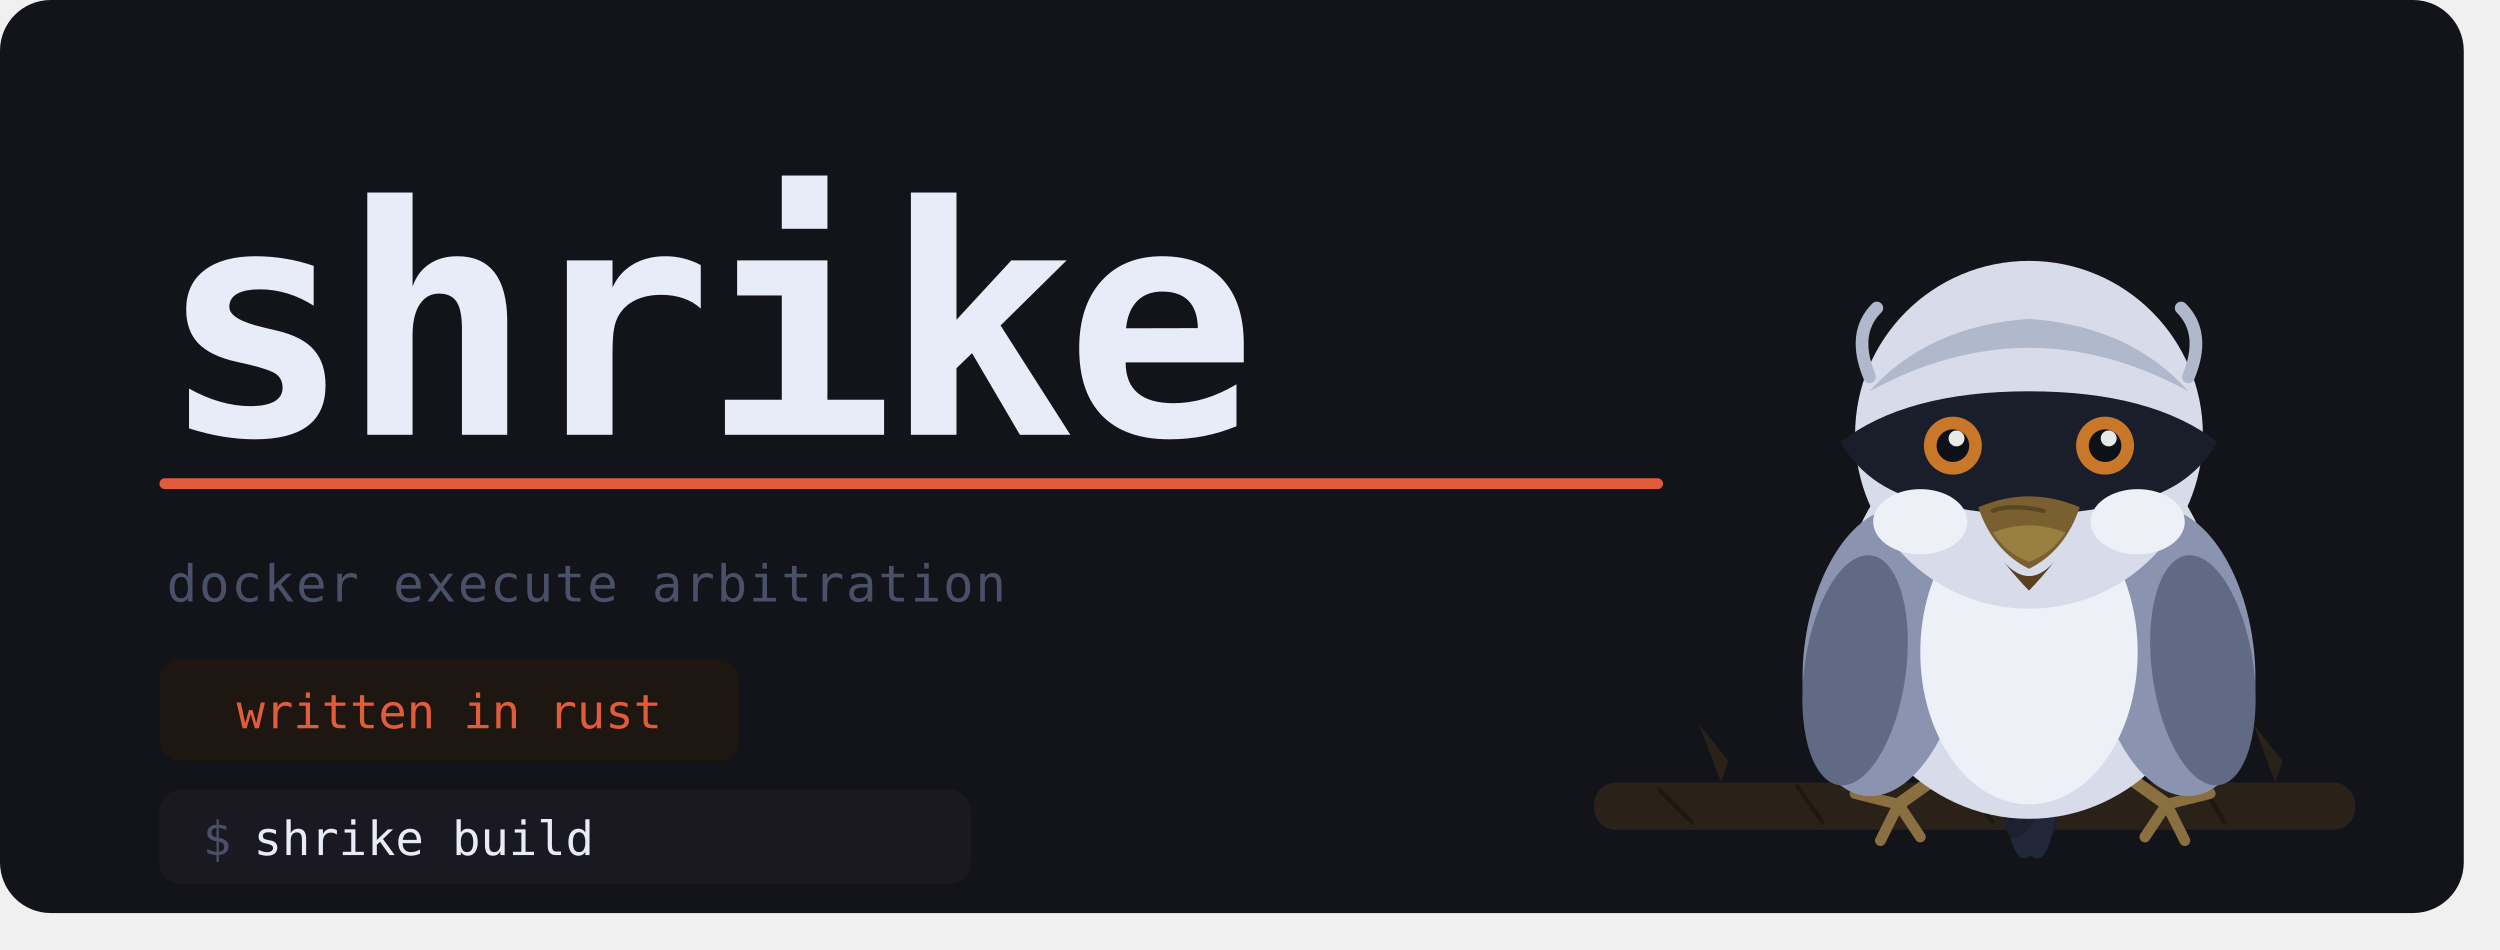
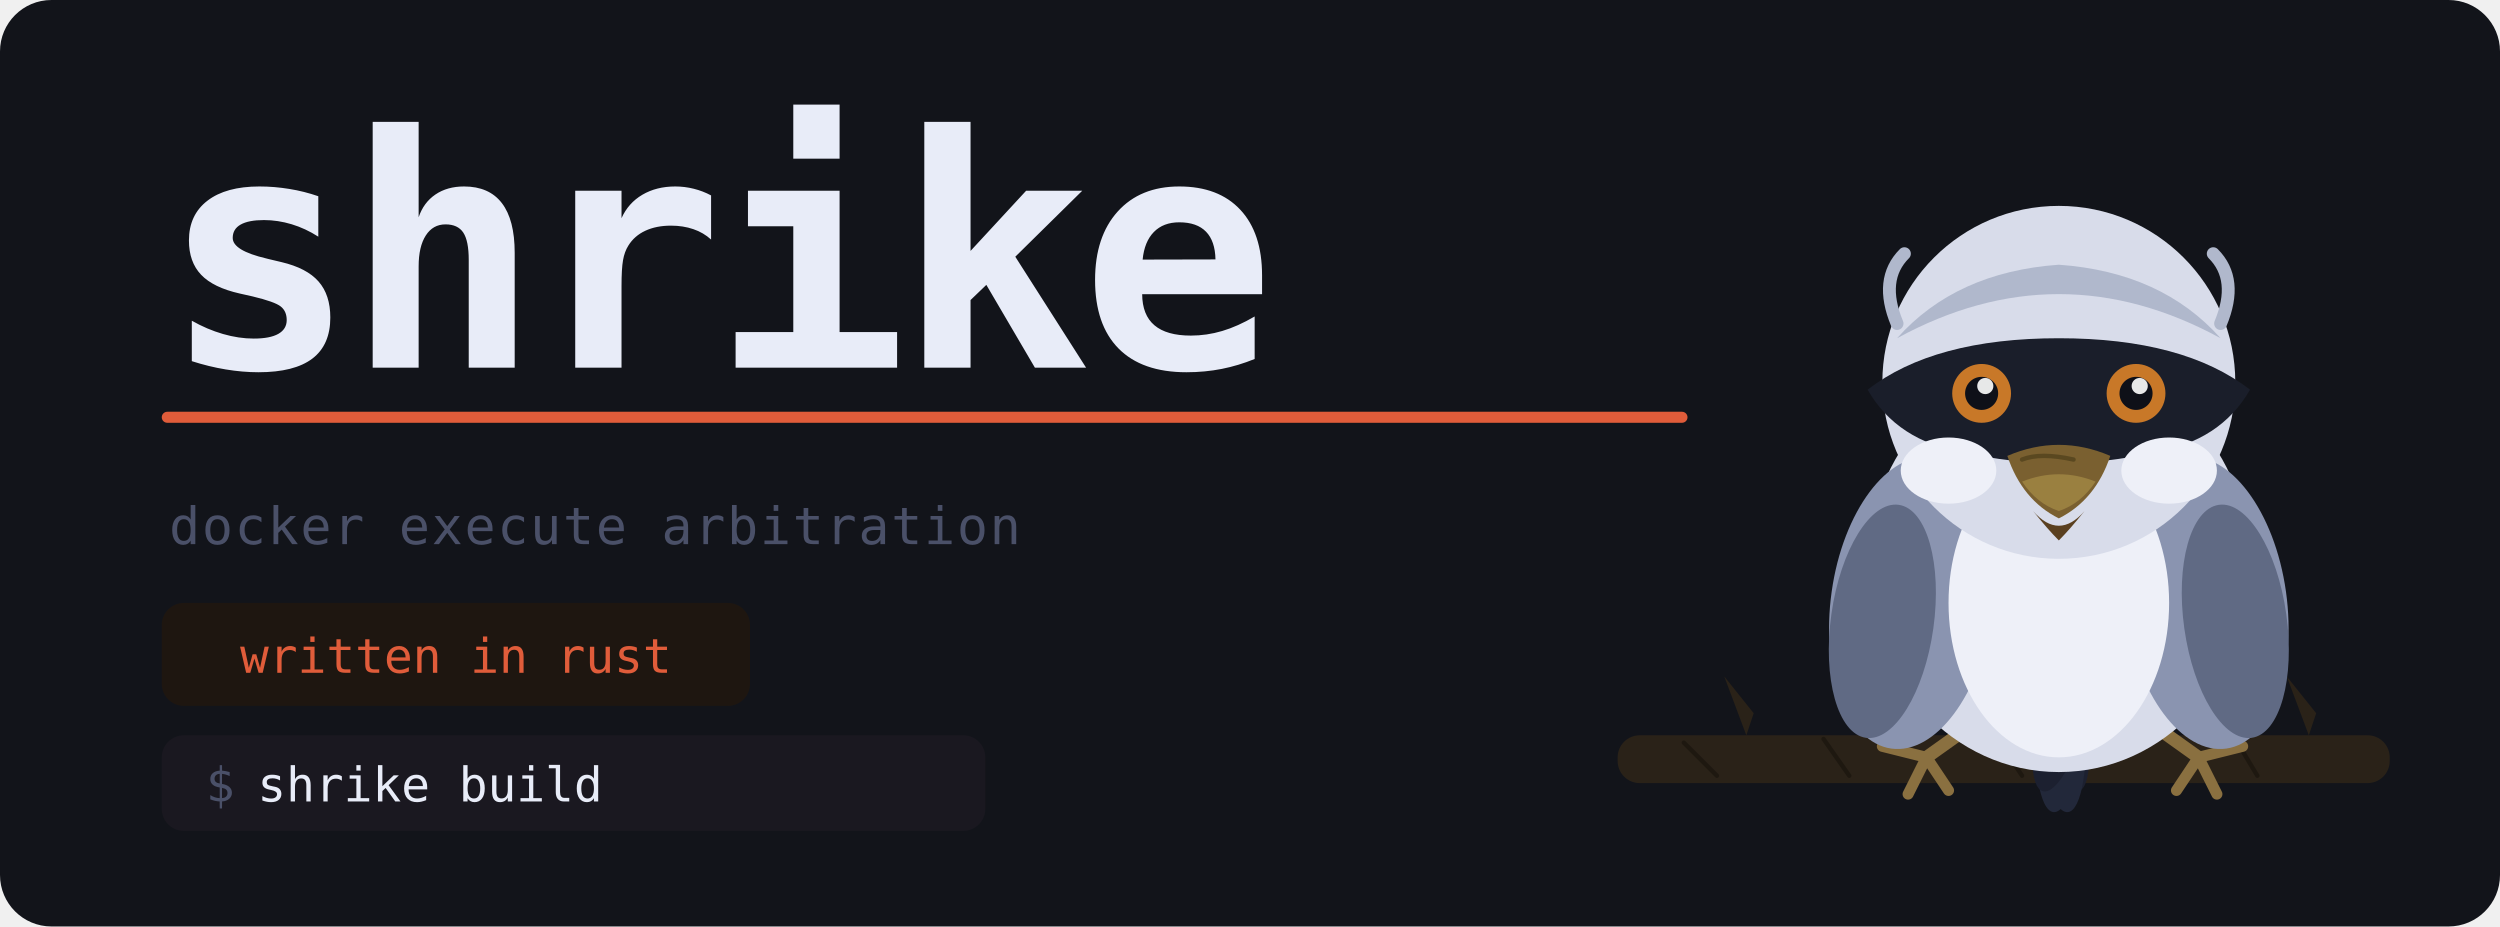
- <svg xmlns="http://www.w3.org/2000/svg" width="100%" viewBox="0 0 690 262" role="img" style="">
+ <svg xmlns="http://www.w3.org/2000/svg" width="100%" viewBox="0 0 680 252" role="img" style="">
  <rect x="0" y="0" width="680" height="252" rx="14" fill="#12141a" style="fill:rgb(18, 20, 26);stroke:none;color:rgb(0, 0, 0);stroke-width:1px;stroke-linecap:butt;stroke-linejoin:miter;opacity:1;font-family:&quot;Anthropic Sans&quot;, -apple-system, BlinkMacSystemFont, &quot;Segoe UI&quot;, sans-serif;font-size:16px;font-weight:400;text-anchor:start;dominant-baseline:auto" />
-   <rect x="440" y="216" width="210" height="13" rx="6" fill="#2a2218" style="fill:rgb(42, 34, 24);stroke:none;color:rgb(0, 0, 0);stroke-width:1px;stroke-linecap:butt;stroke-linejoin:miter;opacity:1;font-family:&quot;Anthropic Sans&quot;, -apple-system, BlinkMacSystemFont, &quot;Segoe UI&quot;, sans-serif;font-size:16px;font-weight:400;text-anchor:start;dominant-baseline:auto" />
-   <line x1="458" y1="218" x2="467" y2="227" stroke="#1e1810" stroke-width="1.2" stroke-linecap="round" style="fill:rgb(0, 0, 0);stroke:rgb(30, 24, 16);color:rgb(0, 0, 0);stroke-width:1.2px;stroke-linecap:round;stroke-linejoin:miter;opacity:1;font-family:&quot;Anthropic Sans&quot;, -apple-system, BlinkMacSystemFont, &quot;Segoe UI&quot;, sans-serif;font-size:16px;font-weight:400;text-anchor:start;dominant-baseline:auto" />
-   <line x1="496" y1="217" x2="503" y2="227" stroke="#1e1810" stroke-width="1.2" stroke-linecap="round" style="fill:rgb(0, 0, 0);stroke:rgb(30, 24, 16);color:rgb(0, 0, 0);stroke-width:1.2px;stroke-linecap:round;stroke-linejoin:miter;opacity:1;font-family:&quot;Anthropic Sans&quot;, -apple-system, BlinkMacSystemFont, &quot;Segoe UI&quot;, sans-serif;font-size:16px;font-weight:400;text-anchor:start;dominant-baseline:auto" />
-   <line x1="544" y1="218" x2="550" y2="227" stroke="#1e1810" stroke-width="1.2" stroke-linecap="round" style="fill:rgb(0, 0, 0);stroke:rgb(30, 24, 16);color:rgb(0, 0, 0);stroke-width:1.2px;stroke-linecap:round;stroke-linejoin:miter;opacity:1;font-family:&quot;Anthropic Sans&quot;, -apple-system, BlinkMacSystemFont, &quot;Segoe UI&quot;, sans-serif;font-size:16px;font-weight:400;text-anchor:start;dominant-baseline:auto" />
-   <line x1="608" y1="217" x2="614" y2="227" stroke="#1e1810" stroke-width="1.2" stroke-linecap="round" style="fill:rgb(0, 0, 0);stroke:rgb(30, 24, 16);color:rgb(0, 0, 0);stroke-width:1.2px;stroke-linecap:round;stroke-linejoin:miter;opacity:1;font-family:&quot;Anthropic Sans&quot;, -apple-system, BlinkMacSystemFont, &quot;Segoe UI&quot;, sans-serif;font-size:16px;font-weight:400;text-anchor:start;dominant-baseline:auto" />
-   <path d="M475 216 L469 200 L477 210Z" fill="#2a2218" style="fill:rgb(42, 34, 24);stroke:none;color:rgb(0, 0, 0);stroke-width:1px;stroke-linecap:butt;stroke-linejoin:miter;opacity:1;font-family:&quot;Anthropic Sans&quot;, -apple-system, BlinkMacSystemFont, &quot;Segoe UI&quot;, sans-serif;font-size:16px;font-weight:400;text-anchor:start;dominant-baseline:auto" />
-   <path d="M522 216 L528 200 L520 210Z" fill="#2a2218" style="fill:rgb(42, 34, 24);stroke:none;color:rgb(0, 0, 0);stroke-width:1px;stroke-linecap:butt;stroke-linejoin:miter;opacity:1;font-family:&quot;Anthropic Sans&quot;, -apple-system, BlinkMacSystemFont, &quot;Segoe UI&quot;, sans-serif;font-size:16px;font-weight:400;text-anchor:start;dominant-baseline:auto" />
-   <path d="M580 216 L586 200 L578 210Z" fill="#2a2218" style="fill:rgb(42, 34, 24);stroke:none;color:rgb(0, 0, 0);stroke-width:1px;stroke-linecap:butt;stroke-linejoin:miter;opacity:1;font-family:&quot;Anthropic Sans&quot;, -apple-system, BlinkMacSystemFont, &quot;Segoe UI&quot;, sans-serif;font-size:16px;font-weight:400;text-anchor:start;dominant-baseline:auto" />
-   <path d="M628 216 L622 200 L630 210Z" fill="#2a2218" style="fill:rgb(42, 34, 24);stroke:none;color:rgb(0, 0, 0);stroke-width:1px;stroke-linecap:butt;stroke-linejoin:miter;opacity:1;font-family:&quot;Anthropic Sans&quot;, -apple-system, BlinkMacSystemFont, &quot;Segoe UI&quot;, sans-serif;font-size:16px;font-weight:400;text-anchor:start;dominant-baseline:auto" />
-   <line x1="538" y1="212" x2="524" y2="222" stroke="#8a7040" stroke-width="3.5" stroke-linecap="round" style="fill:rgb(0, 0, 0);stroke:rgb(138, 112, 64);color:rgb(0, 0, 0);stroke-width:3.5px;stroke-linecap:round;stroke-linejoin:miter;opacity:1;font-family:&quot;Anthropic Sans&quot;, -apple-system, BlinkMacSystemFont, &quot;Segoe UI&quot;, sans-serif;font-size:16px;font-weight:400;text-anchor:start;dominant-baseline:auto" />
-   <line x1="524" y1="222" x2="512" y2="219" stroke="#8a7040" stroke-width="3" stroke-linecap="round" style="fill:rgb(0, 0, 0);stroke:rgb(138, 112, 64);color:rgb(0, 0, 0);stroke-width:3px;stroke-linecap:round;stroke-linejoin:miter;opacity:1;font-family:&quot;Anthropic Sans&quot;, -apple-system, BlinkMacSystemFont, &quot;Segoe UI&quot;, sans-serif;font-size:16px;font-weight:400;text-anchor:start;dominant-baseline:auto" />
-   <line x1="524" y1="222" x2="519" y2="232" stroke="#8a7040" stroke-width="3" stroke-linecap="round" style="fill:rgb(0, 0, 0);stroke:rgb(138, 112, 64);color:rgb(0, 0, 0);stroke-width:3px;stroke-linecap:round;stroke-linejoin:miter;opacity:1;font-family:&quot;Anthropic Sans&quot;, -apple-system, BlinkMacSystemFont, &quot;Segoe UI&quot;, sans-serif;font-size:16px;font-weight:400;text-anchor:start;dominant-baseline:auto" />
-   <line x1="524" y1="222" x2="530" y2="231" stroke="#8a7040" stroke-width="3" stroke-linecap="round" style="fill:rgb(0, 0, 0);stroke:rgb(138, 112, 64);color:rgb(0, 0, 0);stroke-width:3px;stroke-linecap:round;stroke-linejoin:miter;opacity:1;font-family:&quot;Anthropic Sans&quot;, -apple-system, BlinkMacSystemFont, &quot;Segoe UI&quot;, sans-serif;font-size:16px;font-weight:400;text-anchor:start;dominant-baseline:auto" />
-   <line x1="584" y1="212" x2="598" y2="222" stroke="#8a7040" stroke-width="3.5" stroke-linecap="round" style="fill:rgb(0, 0, 0);stroke:rgb(138, 112, 64);color:rgb(0, 0, 0);stroke-width:3.5px;stroke-linecap:round;stroke-linejoin:miter;opacity:1;font-family:&quot;Anthropic Sans&quot;, -apple-system, BlinkMacSystemFont, &quot;Segoe UI&quot;, sans-serif;font-size:16px;font-weight:400;text-anchor:start;dominant-baseline:auto" />
-   <line x1="598" y1="222" x2="610" y2="219" stroke="#8a7040" stroke-width="3" stroke-linecap="round" style="fill:rgb(0, 0, 0);stroke:rgb(138, 112, 64);color:rgb(0, 0, 0);stroke-width:3px;stroke-linecap:round;stroke-linejoin:miter;opacity:1;font-family:&quot;Anthropic Sans&quot;, -apple-system, BlinkMacSystemFont, &quot;Segoe UI&quot;, sans-serif;font-size:16px;font-weight:400;text-anchor:start;dominant-baseline:auto" />
-   <line x1="598" y1="222" x2="603" y2="232" stroke="#8a7040" stroke-width="3" stroke-linecap="round" style="fill:rgb(0, 0, 0);stroke:rgb(138, 112, 64);color:rgb(0, 0, 0);stroke-width:3px;stroke-linecap:round;stroke-linejoin:miter;opacity:1;font-family:&quot;Anthropic Sans&quot;, -apple-system, BlinkMacSystemFont, &quot;Segoe UI&quot;, sans-serif;font-size:16px;font-weight:400;text-anchor:start;dominant-baseline:auto" />
-   <line x1="598" y1="222" x2="592" y2="231" stroke="#8a7040" stroke-width="3" stroke-linecap="round" style="fill:rgb(0, 0, 0);stroke:rgb(138, 112, 64);color:rgb(0, 0, 0);stroke-width:3px;stroke-linecap:round;stroke-linejoin:miter;opacity:1;font-family:&quot;Anthropic Sans&quot;, -apple-system, BlinkMacSystemFont, &quot;Segoe UI&quot;, sans-serif;font-size:16px;font-weight:400;text-anchor:start;dominant-baseline:auto" />
-   <ellipse cx="559" cy="206" rx="7" ry="26" transform="rotate(-14 559 206)" fill="#1c2030" style="fill:rgb(28, 32, 48);stroke:none;color:rgb(0, 0, 0);stroke-width:1px;stroke-linecap:butt;stroke-linejoin:miter;opacity:1;font-family:&quot;Anthropic Sans&quot;, -apple-system, BlinkMacSystemFont, &quot;Segoe UI&quot;, sans-serif;font-size:16px;font-weight:400;text-anchor:start;dominant-baseline:auto" />
-   <ellipse cx="560" cy="209" rx="7" ry="28" transform="rotate(-5 560 209)" fill="#22283a" style="fill:rgb(34, 40, 58);stroke:none;color:rgb(0, 0, 0);stroke-width:1px;stroke-linecap:butt;stroke-linejoin:miter;opacity:1;font-family:&quot;Anthropic Sans&quot;, -apple-system, BlinkMacSystemFont, &quot;Segoe UI&quot;, sans-serif;font-size:16px;font-weight:400;text-anchor:start;dominant-baseline:auto" />
-   <ellipse cx="561" cy="209" rx="7" ry="28" transform="rotate(5 561 209)" fill="#22283a" style="fill:rgb(34, 40, 58);stroke:none;color:rgb(0, 0, 0);stroke-width:1px;stroke-linecap:butt;stroke-linejoin:miter;opacity:1;font-family:&quot;Anthropic Sans&quot;, -apple-system, BlinkMacSystemFont, &quot;Segoe UI&quot;, sans-serif;font-size:16px;font-weight:400;text-anchor:start;dominant-baseline:auto" />
-   <ellipse cx="562" cy="206" rx="7" ry="26" transform="rotate(14 562 206)" fill="#1c2030" style="fill:rgb(28, 32, 48);stroke:none;color:rgb(0, 0, 0);stroke-width:1px;stroke-linecap:butt;stroke-linejoin:miter;opacity:1;font-family:&quot;Anthropic Sans&quot;, -apple-system, BlinkMacSystemFont, &quot;Segoe UI&quot;, sans-serif;font-size:16px;font-weight:400;text-anchor:start;dominant-baseline:auto" />
-   <ellipse cx="560" cy="170" rx="52" ry="56" fill="#d8dcea" style="fill:rgb(216, 220, 234);stroke:none;color:rgb(0, 0, 0);stroke-width:1px;stroke-linecap:butt;stroke-linejoin:miter;opacity:1;font-family:&quot;Anthropic Sans&quot;, -apple-system, BlinkMacSystemFont, &quot;Segoe UI&quot;, sans-serif;font-size:16px;font-weight:400;text-anchor:start;dominant-baseline:auto" />
-   <ellipse cx="520" cy="180" rx="22" ry="40" transform="rotate(8 520 180)" fill="#8a94b0" style="fill:rgb(138, 148, 176);stroke:none;color:rgb(0, 0, 0);stroke-width:1px;stroke-linecap:butt;stroke-linejoin:miter;opacity:1;font-family:&quot;Anthropic Sans&quot;, -apple-system, BlinkMacSystemFont, &quot;Segoe UI&quot;, sans-serif;font-size:16px;font-weight:400;text-anchor:start;dominant-baseline:auto" />
-   <ellipse cx="512" cy="185" rx="14" ry="32" transform="rotate(8 512 185)" fill="#606a84" style="fill:rgb(96, 106, 132);stroke:none;color:rgb(0, 0, 0);stroke-width:1px;stroke-linecap:butt;stroke-linejoin:miter;opacity:1;font-family:&quot;Anthropic Sans&quot;, -apple-system, BlinkMacSystemFont, &quot;Segoe UI&quot;, sans-serif;font-size:16px;font-weight:400;text-anchor:start;dominant-baseline:auto" />
-   <ellipse cx="600" cy="180" rx="22" ry="40" transform="rotate(-8 600 180)" fill="#8a94b0" style="fill:rgb(138, 148, 176);stroke:none;color:rgb(0, 0, 0);stroke-width:1px;stroke-linecap:butt;stroke-linejoin:miter;opacity:1;font-family:&quot;Anthropic Sans&quot;, -apple-system, BlinkMacSystemFont, &quot;Segoe UI&quot;, sans-serif;font-size:16px;font-weight:400;text-anchor:start;dominant-baseline:auto" />
-   <ellipse cx="608" cy="185" rx="14" ry="32" transform="rotate(-8 608 185)" fill="#606a84" style="fill:rgb(96, 106, 132);stroke:none;color:rgb(0, 0, 0);stroke-width:1px;stroke-linecap:butt;stroke-linejoin:miter;opacity:1;font-family:&quot;Anthropic Sans&quot;, -apple-system, BlinkMacSystemFont, &quot;Segoe UI&quot;, sans-serif;font-size:16px;font-weight:400;text-anchor:start;dominant-baseline:auto" />
-   <ellipse cx="560" cy="180" rx="30" ry="42" fill="#eef0f8" style="fill:rgb(238, 240, 248);stroke:none;color:rgb(0, 0, 0);stroke-width:1px;stroke-linecap:butt;stroke-linejoin:miter;opacity:1;font-family:&quot;Anthropic Sans&quot;, -apple-system, BlinkMacSystemFont, &quot;Segoe UI&quot;, sans-serif;font-size:16px;font-weight:400;text-anchor:start;dominant-baseline:auto" />
-   <circle cx="560" cy="120" r="48" fill="#d8dcea" style="fill:rgb(216, 220, 234);stroke:none;color:rgb(0, 0, 0);stroke-width:1px;stroke-linecap:butt;stroke-linejoin:miter;opacity:1;font-family:&quot;Anthropic Sans&quot;, -apple-system, BlinkMacSystemFont, &quot;Segoe UI&quot;, sans-serif;font-size:16px;font-weight:400;text-anchor:start;dominant-baseline:auto" />
-   <path d="M516 108 Q560 84 604 108 Q588 90 560 88 Q532 90 516 108Z" fill="#b0b8cc" style="fill:rgb(176, 184, 204);stroke:none;color:rgb(0, 0, 0);stroke-width:1px;stroke-linecap:butt;stroke-linejoin:miter;opacity:1;font-family:&quot;Anthropic Sans&quot;, -apple-system, BlinkMacSystemFont, &quot;Segoe UI&quot;, sans-serif;font-size:16px;font-weight:400;text-anchor:start;dominant-baseline:auto" />
-   <path d="M508 122 Q526 108 560 108 Q594 108 612 122 Q604 136 586 139 Q573 142 560 142 Q547 142 534 139 Q516 136 508 122Z" fill="#1a1e2a" style="fill:rgb(26, 30, 42);stroke:none;color:rgb(0, 0, 0);stroke-width:1px;stroke-linecap:butt;stroke-linejoin:miter;opacity:1;font-family:&quot;Anthropic Sans&quot;, -apple-system, BlinkMacSystemFont, &quot;Segoe UI&quot;, sans-serif;font-size:16px;font-weight:400;text-anchor:start;dominant-baseline:auto" />
-   <circle cx="539" cy="123" r="12" fill="#1a1e2a" style="fill:rgb(26, 30, 42);stroke:none;color:rgb(0, 0, 0);stroke-width:1px;stroke-linecap:butt;stroke-linejoin:miter;opacity:1;font-family:&quot;Anthropic Sans&quot;, -apple-system, BlinkMacSystemFont, &quot;Segoe UI&quot;, sans-serif;font-size:16px;font-weight:400;text-anchor:start;dominant-baseline:auto" />
-   <circle cx="539" cy="123" r="8" fill="#c87828" style="fill:rgb(200, 120, 40);stroke:none;color:rgb(0, 0, 0);stroke-width:1px;stroke-linecap:butt;stroke-linejoin:miter;opacity:1;font-family:&quot;Anthropic Sans&quot;, -apple-system, BlinkMacSystemFont, &quot;Segoe UI&quot;, sans-serif;font-size:16px;font-weight:400;text-anchor:start;dominant-baseline:auto" />
-   <circle cx="539" cy="123" r="4.5" fill="#0e1018" style="fill:rgb(14, 16, 24);stroke:none;color:rgb(0, 0, 0);stroke-width:1px;stroke-linecap:butt;stroke-linejoin:miter;opacity:1;font-family:&quot;Anthropic Sans&quot;, -apple-system, BlinkMacSystemFont, &quot;Segoe UI&quot;, sans-serif;font-size:16px;font-weight:400;text-anchor:start;dominant-baseline:auto" />
-   <circle cx="540" cy="121" r="2.2" fill="#fff" opacity="0.9" style="fill:rgb(255, 255, 255);stroke:none;color:rgb(0, 0, 0);stroke-width:1px;stroke-linecap:butt;stroke-linejoin:miter;opacity:0.9;font-family:&quot;Anthropic Sans&quot;, -apple-system, BlinkMacSystemFont, &quot;Segoe UI&quot;, sans-serif;font-size:16px;font-weight:400;text-anchor:start;dominant-baseline:auto" />
-   <circle cx="581" cy="123" r="12" fill="#1a1e2a" style="fill:rgb(26, 30, 42);stroke:none;color:rgb(0, 0, 0);stroke-width:1px;stroke-linecap:butt;stroke-linejoin:miter;opacity:1;font-family:&quot;Anthropic Sans&quot;, -apple-system, BlinkMacSystemFont, &quot;Segoe UI&quot;, sans-serif;font-size:16px;font-weight:400;text-anchor:start;dominant-baseline:auto" />
-   <circle cx="581" cy="123" r="8" fill="#c87828" style="fill:rgb(200, 120, 40);stroke:none;color:rgb(0, 0, 0);stroke-width:1px;stroke-linecap:butt;stroke-linejoin:miter;opacity:1;font-family:&quot;Anthropic Sans&quot;, -apple-system, BlinkMacSystemFont, &quot;Segoe UI&quot;, sans-serif;font-size:16px;font-weight:400;text-anchor:start;dominant-baseline:auto" />
-   <circle cx="581" cy="123" r="4.5" fill="#0e1018" style="fill:rgb(14, 16, 24);stroke:none;color:rgb(0, 0, 0);stroke-width:1px;stroke-linecap:butt;stroke-linejoin:miter;opacity:1;font-family:&quot;Anthropic Sans&quot;, -apple-system, BlinkMacSystemFont, &quot;Segoe UI&quot;, sans-serif;font-size:16px;font-weight:400;text-anchor:start;dominant-baseline:auto" />
-   <circle cx="582" cy="121" r="2.2" fill="#fff" opacity="0.9" style="fill:rgb(255, 255, 255);stroke:none;color:rgb(0, 0, 0);stroke-width:1px;stroke-linecap:butt;stroke-linejoin:miter;opacity:0.9;font-family:&quot;Anthropic Sans&quot;, -apple-system, BlinkMacSystemFont, &quot;Segoe UI&quot;, sans-serif;font-size:16px;font-weight:400;text-anchor:start;dominant-baseline:auto" />
-   <ellipse cx="530" cy="144" rx="13" ry="9" fill="#eef0f8" style="fill:rgb(238, 240, 248);stroke:none;color:rgb(0, 0, 0);stroke-width:1px;stroke-linecap:butt;stroke-linejoin:miter;opacity:1;font-family:&quot;Anthropic Sans&quot;, -apple-system, BlinkMacSystemFont, &quot;Segoe UI&quot;, sans-serif;font-size:16px;font-weight:400;text-anchor:start;dominant-baseline:auto" />
-   <ellipse cx="590" cy="144" rx="13" ry="9" fill="#eef0f8" style="fill:rgb(238, 240, 248);stroke:none;color:rgb(0, 0, 0);stroke-width:1px;stroke-linecap:butt;stroke-linejoin:miter;opacity:1;font-family:&quot;Anthropic Sans&quot;, -apple-system, BlinkMacSystemFont, &quot;Segoe UI&quot;, sans-serif;font-size:16px;font-weight:400;text-anchor:start;dominant-baseline:auto" />
-   <path d="M546 140 Q560 134 574 140 Q570 152 560 157 Q550 152 546 140Z" fill="#7a6030" style="fill:rgb(122, 96, 48);stroke:none;color:rgb(0, 0, 0);stroke-width:1px;stroke-linecap:butt;stroke-linejoin:miter;opacity:1;font-family:&quot;Anthropic Sans&quot;, -apple-system, BlinkMacSystemFont, &quot;Segoe UI&quot;, sans-serif;font-size:16px;font-weight:400;text-anchor:start;dominant-baseline:auto" />
-   <path d="M553 155 Q560 163 567 155 Q563 160 560 163 Q557 160 553 155Z" fill="#5a4020" style="fill:rgb(90, 64, 32);stroke:none;color:rgb(0, 0, 0);stroke-width:1px;stroke-linecap:butt;stroke-linejoin:miter;opacity:1;font-family:&quot;Anthropic Sans&quot;, -apple-system, BlinkMacSystemFont, &quot;Segoe UI&quot;, sans-serif;font-size:16px;font-weight:400;text-anchor:start;dominant-baseline:auto" />
-   <path d="M550 147 Q560 143 570 147 Q566 153 560 155 Q554 153 550 147Z" fill="#9a8040" style="fill:rgb(154, 128, 64);stroke:none;color:rgb(0, 0, 0);stroke-width:1px;stroke-linecap:butt;stroke-linejoin:miter;opacity:1;font-family:&quot;Anthropic Sans&quot;, -apple-system, BlinkMacSystemFont, &quot;Segoe UI&quot;, sans-serif;font-size:16px;font-weight:400;text-anchor:start;dominant-baseline:auto" />
-   <path d="M550 141 Q555 139 564 141" fill="none" stroke="#5a4820" stroke-width="1.2" stroke-linecap="round" style="fill:none;stroke:rgb(90, 72, 32);color:rgb(0, 0, 0);stroke-width:1.2px;stroke-linecap:round;stroke-linejoin:miter;opacity:1;font-family:&quot;Anthropic Sans&quot;, -apple-system, BlinkMacSystemFont, &quot;Segoe UI&quot;, sans-serif;font-size:16px;font-weight:400;text-anchor:start;dominant-baseline:auto" />
-   <path d="M516 104 Q511 92 518 85" fill="none" stroke="#b0b8cc" stroke-width="3.5" stroke-linecap="round" style="fill:none;stroke:rgb(176, 184, 204);color:rgb(0, 0, 0);stroke-width:3.5px;stroke-linecap:round;stroke-linejoin:miter;opacity:1;font-family:&quot;Anthropic Sans&quot;, -apple-system, BlinkMacSystemFont, &quot;Segoe UI&quot;, sans-serif;font-size:16px;font-weight:400;text-anchor:start;dominant-baseline:auto" />
-   <path d="M604 104 Q609 92 602 85" fill="none" stroke="#b0b8cc" stroke-width="3.5" stroke-linecap="round" style="fill:none;stroke:rgb(176, 184, 204);color:rgb(0, 0, 0);stroke-width:3.5px;stroke-linecap:round;stroke-linejoin:miter;opacity:1;font-family:&quot;Anthropic Sans&quot;, -apple-system, BlinkMacSystemFont, &quot;Segoe UI&quot;, sans-serif;font-size:16px;font-weight:400;text-anchor:start;dominant-baseline:auto" />
-   <text x="44" y="120" font-family="monospace" font-size="88" font-weight="700" letter-spacing="-3" fill="#e8ecf8" style="fill:rgb(232, 236, 248);stroke:none;color:rgb(0, 0, 0);stroke-width:1px;stroke-linecap:butt;stroke-linejoin:miter;opacity:1;font-family:monospace;font-size:88px;font-weight:700;text-anchor:start;dominant-baseline:auto">shrike</text>
-   <rect x="44" y="132" width="415" height="3" rx="1.5" fill="#e05c3a" style="fill:rgb(224, 92, 58);stroke:none;color:rgb(0, 0, 0);stroke-width:1px;stroke-linecap:butt;stroke-linejoin:miter;opacity:1;font-family:&quot;Anthropic Sans&quot;, -apple-system, BlinkMacSystemFont, &quot;Segoe UI&quot;, sans-serif;font-size:16px;font-weight:400;text-anchor:start;dominant-baseline:auto" />
-   <text x="46" y="166" font-family="monospace" font-size="14" fill="#4a5068" letter-spacing="0.5" style="fill:rgb(74, 80, 104);stroke:none;color:rgb(0, 0, 0);stroke-width:1px;stroke-linecap:butt;stroke-linejoin:miter;opacity:1;font-family:monospace;font-size:14px;font-weight:400;text-anchor:start;dominant-baseline:auto">docker execute arbitration</text>
-   <rect x="44" y="182" width="160" height="28" rx="6" fill="#1e1610" style="fill:rgb(30, 22, 16);stroke:none;color:rgb(0, 0, 0);stroke-width:1px;stroke-linecap:butt;stroke-linejoin:miter;opacity:1;font-family:&quot;Anthropic Sans&quot;, -apple-system, BlinkMacSystemFont, &quot;Segoe UI&quot;, sans-serif;font-size:16px;font-weight:400;text-anchor:start;dominant-baseline:auto" />
-   <text x="124" y="201" font-family="monospace" font-size="13" fill="#e05c3a" text-anchor="middle" style="fill:rgb(224, 92, 58);stroke:none;color:rgb(0, 0, 0);stroke-width:1px;stroke-linecap:butt;stroke-linejoin:miter;opacity:1;font-family:monospace;font-size:13px;font-weight:400;text-anchor:middle;dominant-baseline:auto">written in rust</text>
-   <rect x="44" y="218" width="224" height="26" rx="6" fill="#1a1820" style="fill:rgb(26, 24, 32);stroke:none;color:rgb(0, 0, 0);stroke-width:1px;stroke-linecap:butt;stroke-linejoin:miter;opacity:1;font-family:&quot;Anthropic Sans&quot;, -apple-system, BlinkMacSystemFont, &quot;Segoe UI&quot;, sans-serif;font-size:16px;font-weight:400;text-anchor:start;dominant-baseline:auto" />
-   <text x="56" y="236" font-family="monospace" font-size="13" fill="#4a5068" style="fill:rgb(74, 80, 104);stroke:none;color:rgb(0, 0, 0);stroke-width:1px;stroke-linecap:butt;stroke-linejoin:miter;opacity:1;font-family:monospace;font-size:13px;font-weight:400;text-anchor:start;dominant-baseline:auto">$</text>
-   <text x="70" y="236" font-family="monospace" font-size="13" fill="#e8ecf8" style="fill:rgb(232, 236, 248);stroke:none;color:rgb(0, 0, 0);stroke-width:1px;stroke-linecap:butt;stroke-linejoin:miter;opacity:1;font-family:monospace;font-size:13px;font-weight:400;text-anchor:start;dominant-baseline:auto">shrike build</text>
+   <rect x="440" y="200" width="210" height="13" rx="6" fill="#2a2218" style="fill:rgb(42, 34, 24);stroke:none;color:rgb(0, 0, 0);stroke-width:1px;stroke-linecap:butt;stroke-linejoin:miter;opacity:1;font-family:&quot;Anthropic Sans&quot;, -apple-system, BlinkMacSystemFont, &quot;Segoe UI&quot;, sans-serif;font-size:16px;font-weight:400;text-anchor:start;dominant-baseline:auto" />
+   <line x1="458" y1="202" x2="467" y2="211" stroke="#1e1810" stroke-width="1.2" stroke-linecap="round" style="fill:rgb(0, 0, 0);stroke:rgb(30, 24, 16);color:rgb(0, 0, 0);stroke-width:1.2px;stroke-linecap:round;stroke-linejoin:miter;opacity:1;font-family:&quot;Anthropic Sans&quot;, -apple-system, BlinkMacSystemFont, &quot;Segoe UI&quot;, sans-serif;font-size:16px;font-weight:400;text-anchor:start;dominant-baseline:auto" />
+   <line x1="496" y1="201" x2="503" y2="211" stroke="#1e1810" stroke-width="1.2" stroke-linecap="round" style="fill:rgb(0, 0, 0);stroke:rgb(30, 24, 16);color:rgb(0, 0, 0);stroke-width:1.2px;stroke-linecap:round;stroke-linejoin:miter;opacity:1;font-family:&quot;Anthropic Sans&quot;, -apple-system, BlinkMacSystemFont, &quot;Segoe UI&quot;, sans-serif;font-size:16px;font-weight:400;text-anchor:start;dominant-baseline:auto" />
+   <line x1="544" y1="202" x2="550" y2="211" stroke="#1e1810" stroke-width="1.2" stroke-linecap="round" style="fill:rgb(0, 0, 0);stroke:rgb(30, 24, 16);color:rgb(0, 0, 0);stroke-width:1.2px;stroke-linecap:round;stroke-linejoin:miter;opacity:1;font-family:&quot;Anthropic Sans&quot;, -apple-system, BlinkMacSystemFont, &quot;Segoe UI&quot;, sans-serif;font-size:16px;font-weight:400;text-anchor:start;dominant-baseline:auto" />
+   <line x1="608" y1="201" x2="614" y2="211" stroke="#1e1810" stroke-width="1.2" stroke-linecap="round" style="fill:rgb(0, 0, 0);stroke:rgb(30, 24, 16);color:rgb(0, 0, 0);stroke-width:1.2px;stroke-linecap:round;stroke-linejoin:miter;opacity:1;font-family:&quot;Anthropic Sans&quot;, -apple-system, BlinkMacSystemFont, &quot;Segoe UI&quot;, sans-serif;font-size:16px;font-weight:400;text-anchor:start;dominant-baseline:auto" />
+   <path d="M475 200 L469 184 L477 194Z" fill="#2a2218" style="fill:rgb(42, 34, 24);stroke:none;color:rgb(0, 0, 0);stroke-width:1px;stroke-linecap:butt;stroke-linejoin:miter;opacity:1;font-family:&quot;Anthropic Sans&quot;, -apple-system, BlinkMacSystemFont, &quot;Segoe UI&quot;, sans-serif;font-size:16px;font-weight:400;text-anchor:start;dominant-baseline:auto" />
+   <path d="M522 200 L528 184 L520 194Z" fill="#2a2218" style="fill:rgb(42, 34, 24);stroke:none;color:rgb(0, 0, 0);stroke-width:1px;stroke-linecap:butt;stroke-linejoin:miter;opacity:1;font-family:&quot;Anthropic Sans&quot;, -apple-system, BlinkMacSystemFont, &quot;Segoe UI&quot;, sans-serif;font-size:16px;font-weight:400;text-anchor:start;dominant-baseline:auto" />
+   <path d="M580 200 L586 184 L578 194Z" fill="#2a2218" style="fill:rgb(42, 34, 24);stroke:none;color:rgb(0, 0, 0);stroke-width:1px;stroke-linecap:butt;stroke-linejoin:miter;opacity:1;font-family:&quot;Anthropic Sans&quot;, -apple-system, BlinkMacSystemFont, &quot;Segoe UI&quot;, sans-serif;font-size:16px;font-weight:400;text-anchor:start;dominant-baseline:auto" />
+   <path d="M628 200 L622 184 L630 194Z" fill="#2a2218" style="fill:rgb(42, 34, 24);stroke:none;color:rgb(0, 0, 0);stroke-width:1px;stroke-linecap:butt;stroke-linejoin:miter;opacity:1;font-family:&quot;Anthropic Sans&quot;, -apple-system, BlinkMacSystemFont, &quot;Segoe UI&quot;, sans-serif;font-size:16px;font-weight:400;text-anchor:start;dominant-baseline:auto" />
+   <line x1="538" y1="196" x2="524" y2="206" stroke="#8a7040" stroke-width="3.5" stroke-linecap="round" style="fill:rgb(0, 0, 0);stroke:rgb(138, 112, 64);color:rgb(0, 0, 0);stroke-width:3.5px;stroke-linecap:round;stroke-linejoin:miter;opacity:1;font-family:&quot;Anthropic Sans&quot;, -apple-system, BlinkMacSystemFont, &quot;Segoe UI&quot;, sans-serif;font-size:16px;font-weight:400;text-anchor:start;dominant-baseline:auto" />
+   <line x1="524" y1="206" x2="512" y2="203" stroke="#8a7040" stroke-width="3" stroke-linecap="round" style="fill:rgb(0, 0, 0);stroke:rgb(138, 112, 64);color:rgb(0, 0, 0);stroke-width:3px;stroke-linecap:round;stroke-linejoin:miter;opacity:1;font-family:&quot;Anthropic Sans&quot;, -apple-system, BlinkMacSystemFont, &quot;Segoe UI&quot;, sans-serif;font-size:16px;font-weight:400;text-anchor:start;dominant-baseline:auto" />
+   <line x1="524" y1="206" x2="519" y2="216" stroke="#8a7040" stroke-width="3" stroke-linecap="round" style="fill:rgb(0, 0, 0);stroke:rgb(138, 112, 64);color:rgb(0, 0, 0);stroke-width:3px;stroke-linecap:round;stroke-linejoin:miter;opacity:1;font-family:&quot;Anthropic Sans&quot;, -apple-system, BlinkMacSystemFont, &quot;Segoe UI&quot;, sans-serif;font-size:16px;font-weight:400;text-anchor:start;dominant-baseline:auto" />
+   <line x1="524" y1="206" x2="530" y2="215" stroke="#8a7040" stroke-width="3" stroke-linecap="round" style="fill:rgb(0, 0, 0);stroke:rgb(138, 112, 64);color:rgb(0, 0, 0);stroke-width:3px;stroke-linecap:round;stroke-linejoin:miter;opacity:1;font-family:&quot;Anthropic Sans&quot;, -apple-system, BlinkMacSystemFont, &quot;Segoe UI&quot;, sans-serif;font-size:16px;font-weight:400;text-anchor:start;dominant-baseline:auto" />
+   <line x1="584" y1="196" x2="598" y2="206" stroke="#8a7040" stroke-width="3.5" stroke-linecap="round" style="fill:rgb(0, 0, 0);stroke:rgb(138, 112, 64);color:rgb(0, 0, 0);stroke-width:3.5px;stroke-linecap:round;stroke-linejoin:miter;opacity:1;font-family:&quot;Anthropic Sans&quot;, -apple-system, BlinkMacSystemFont, &quot;Segoe UI&quot;, sans-serif;font-size:16px;font-weight:400;text-anchor:start;dominant-baseline:auto" />
+   <line x1="598" y1="206" x2="610" y2="203" stroke="#8a7040" stroke-width="3" stroke-linecap="round" style="fill:rgb(0, 0, 0);stroke:rgb(138, 112, 64);color:rgb(0, 0, 0);stroke-width:3px;stroke-linecap:round;stroke-linejoin:miter;opacity:1;font-family:&quot;Anthropic Sans&quot;, -apple-system, BlinkMacSystemFont, &quot;Segoe UI&quot;, sans-serif;font-size:16px;font-weight:400;text-anchor:start;dominant-baseline:auto" />
+   <line x1="598" y1="206" x2="603" y2="216" stroke="#8a7040" stroke-width="3" stroke-linecap="round" style="fill:rgb(0, 0, 0);stroke:rgb(138, 112, 64);color:rgb(0, 0, 0);stroke-width:3px;stroke-linecap:round;stroke-linejoin:miter;opacity:1;font-family:&quot;Anthropic Sans&quot;, -apple-system, BlinkMacSystemFont, &quot;Segoe UI&quot;, sans-serif;font-size:16px;font-weight:400;text-anchor:start;dominant-baseline:auto" />
+   <line x1="598" y1="206" x2="592" y2="215" stroke="#8a7040" stroke-width="3" stroke-linecap="round" style="fill:rgb(0, 0, 0);stroke:rgb(138, 112, 64);color:rgb(0, 0, 0);stroke-width:3px;stroke-linecap:round;stroke-linejoin:miter;opacity:1;font-family:&quot;Anthropic Sans&quot;, -apple-system, BlinkMacSystemFont, &quot;Segoe UI&quot;, sans-serif;font-size:16px;font-weight:400;text-anchor:start;dominant-baseline:auto" />
+   <ellipse cx="559" cy="190" rx="7" ry="26" transform="rotate(-14 559 190)" fill="#1c2030" style="fill:rgb(28, 32, 48);stroke:none;color:rgb(0, 0, 0);stroke-width:1px;stroke-linecap:butt;stroke-linejoin:miter;opacity:1;font-family:&quot;Anthropic Sans&quot;, -apple-system, BlinkMacSystemFont, &quot;Segoe UI&quot;, sans-serif;font-size:16px;font-weight:400;text-anchor:start;dominant-baseline:auto" />
+   <ellipse cx="560" cy="193" rx="7" ry="28" transform="rotate(-5 560 193)" fill="#22283a" style="fill:rgb(34, 40, 58);stroke:none;color:rgb(0, 0, 0);stroke-width:1px;stroke-linecap:butt;stroke-linejoin:miter;opacity:1;font-family:&quot;Anthropic Sans&quot;, -apple-system, BlinkMacSystemFont, &quot;Segoe UI&quot;, sans-serif;font-size:16px;font-weight:400;text-anchor:start;dominant-baseline:auto" />
+   <ellipse cx="561" cy="193" rx="7" ry="28" transform="rotate(5 561 193)" fill="#22283a" style="fill:rgb(34, 40, 58);stroke:none;color:rgb(0, 0, 0);stroke-width:1px;stroke-linecap:butt;stroke-linejoin:miter;opacity:1;font-family:&quot;Anthropic Sans&quot;, -apple-system, BlinkMacSystemFont, &quot;Segoe UI&quot;, sans-serif;font-size:16px;font-weight:400;text-anchor:start;dominant-baseline:auto" />
+   <ellipse cx="562" cy="190" rx="7" ry="26" transform="rotate(14 562 190)" fill="#1c2030" style="fill:rgb(28, 32, 48);stroke:none;color:rgb(0, 0, 0);stroke-width:1px;stroke-linecap:butt;stroke-linejoin:miter;opacity:1;font-family:&quot;Anthropic Sans&quot;, -apple-system, BlinkMacSystemFont, &quot;Segoe UI&quot;, sans-serif;font-size:16px;font-weight:400;text-anchor:start;dominant-baseline:auto" />
+   <ellipse cx="560" cy="154" rx="52" ry="56" fill="#d8dcea" style="fill:rgb(216, 220, 234);stroke:none;color:rgb(0, 0, 0);stroke-width:1px;stroke-linecap:butt;stroke-linejoin:miter;opacity:1;font-family:&quot;Anthropic Sans&quot;, -apple-system, BlinkMacSystemFont, &quot;Segoe UI&quot;, sans-serif;font-size:16px;font-weight:400;text-anchor:start;dominant-baseline:auto" />
+   <ellipse cx="520" cy="164" rx="22" ry="40" transform="rotate(8 520 164)" fill="#8a94b0" style="fill:rgb(138, 148, 176);stroke:none;color:rgb(0, 0, 0);stroke-width:1px;stroke-linecap:butt;stroke-linejoin:miter;opacity:1;font-family:&quot;Anthropic Sans&quot;, -apple-system, BlinkMacSystemFont, &quot;Segoe UI&quot;, sans-serif;font-size:16px;font-weight:400;text-anchor:start;dominant-baseline:auto" />
+   <ellipse cx="512" cy="169" rx="14" ry="32" transform="rotate(8 512 169)" fill="#606a84" style="fill:rgb(96, 106, 132);stroke:none;color:rgb(0, 0, 0);stroke-width:1px;stroke-linecap:butt;stroke-linejoin:miter;opacity:1;font-family:&quot;Anthropic Sans&quot;, -apple-system, BlinkMacSystemFont, &quot;Segoe UI&quot;, sans-serif;font-size:16px;font-weight:400;text-anchor:start;dominant-baseline:auto" />
+   <ellipse cx="600" cy="164" rx="22" ry="40" transform="rotate(-8 600 164)" fill="#8a94b0" style="fill:rgb(138, 148, 176);stroke:none;color:rgb(0, 0, 0);stroke-width:1px;stroke-linecap:butt;stroke-linejoin:miter;opacity:1;font-family:&quot;Anthropic Sans&quot;, -apple-system, BlinkMacSystemFont, &quot;Segoe UI&quot;, sans-serif;font-size:16px;font-weight:400;text-anchor:start;dominant-baseline:auto" />
+   <ellipse cx="608" cy="169" rx="14" ry="32" transform="rotate(-8 608 169)" fill="#606a84" style="fill:rgb(96, 106, 132);stroke:none;color:rgb(0, 0, 0);stroke-width:1px;stroke-linecap:butt;stroke-linejoin:miter;opacity:1;font-family:&quot;Anthropic Sans&quot;, -apple-system, BlinkMacSystemFont, &quot;Segoe UI&quot;, sans-serif;font-size:16px;font-weight:400;text-anchor:start;dominant-baseline:auto" />
+   <ellipse cx="560" cy="164" rx="30" ry="42" fill="#eef0f8" style="fill:rgb(238, 240, 248);stroke:none;color:rgb(0, 0, 0);stroke-width:1px;stroke-linecap:butt;stroke-linejoin:miter;opacity:1;font-family:&quot;Anthropic Sans&quot;, -apple-system, BlinkMacSystemFont, &quot;Segoe UI&quot;, sans-serif;font-size:16px;font-weight:400;text-anchor:start;dominant-baseline:auto" />
+   <circle cx="560" cy="104" r="48" fill="#d8dcea" style="fill:rgb(216, 220, 234);stroke:none;color:rgb(0, 0, 0);stroke-width:1px;stroke-linecap:butt;stroke-linejoin:miter;opacity:1;font-family:&quot;Anthropic Sans&quot;, -apple-system, BlinkMacSystemFont, &quot;Segoe UI&quot;, sans-serif;font-size:16px;font-weight:400;text-anchor:start;dominant-baseline:auto" />
+   <path d="M516 92 Q560 68 604 92 Q588 74 560 72 Q532 74 516 92Z" fill="#b0b8cc" style="fill:rgb(176, 184, 204);stroke:none;color:rgb(0, 0, 0);stroke-width:1px;stroke-linecap:butt;stroke-linejoin:miter;opacity:1;font-family:&quot;Anthropic Sans&quot;, -apple-system, BlinkMacSystemFont, &quot;Segoe UI&quot;, sans-serif;font-size:16px;font-weight:400;text-anchor:start;dominant-baseline:auto" />
+   <path d="M508 106 Q526 92 560 92 Q594 92 612 106 Q604 120 586 123 Q573 126 560 126 Q547 126 534 123 Q516 120 508 106Z" fill="#1a1e2a" style="fill:rgb(26, 30, 42);stroke:none;color:rgb(0, 0, 0);stroke-width:1px;stroke-linecap:butt;stroke-linejoin:miter;opacity:1;font-family:&quot;Anthropic Sans&quot;, -apple-system, BlinkMacSystemFont, &quot;Segoe UI&quot;, sans-serif;font-size:16px;font-weight:400;text-anchor:start;dominant-baseline:auto" />
+   <circle cx="539" cy="107" r="12" fill="#1a1e2a" style="fill:rgb(26, 30, 42);stroke:none;color:rgb(0, 0, 0);stroke-width:1px;stroke-linecap:butt;stroke-linejoin:miter;opacity:1;font-family:&quot;Anthropic Sans&quot;, -apple-system, BlinkMacSystemFont, &quot;Segoe UI&quot;, sans-serif;font-size:16px;font-weight:400;text-anchor:start;dominant-baseline:auto" />
+   <circle cx="539" cy="107" r="8" fill="#c87828" style="fill:rgb(200, 120, 40);stroke:none;color:rgb(0, 0, 0);stroke-width:1px;stroke-linecap:butt;stroke-linejoin:miter;opacity:1;font-family:&quot;Anthropic Sans&quot;, -apple-system, BlinkMacSystemFont, &quot;Segoe UI&quot;, sans-serif;font-size:16px;font-weight:400;text-anchor:start;dominant-baseline:auto" />
+   <circle cx="539" cy="107" r="4.5" fill="#0e1018" style="fill:rgb(14, 16, 24);stroke:none;color:rgb(0, 0, 0);stroke-width:1px;stroke-linecap:butt;stroke-linejoin:miter;opacity:1;font-family:&quot;Anthropic Sans&quot;, -apple-system, BlinkMacSystemFont, &quot;Segoe UI&quot;, sans-serif;font-size:16px;font-weight:400;text-anchor:start;dominant-baseline:auto" />
+   <circle cx="540" cy="105" r="2.2" fill="#fff" opacity="0.9" style="fill:rgb(255, 255, 255);stroke:none;color:rgb(0, 0, 0);stroke-width:1px;stroke-linecap:butt;stroke-linejoin:miter;opacity:0.9;font-family:&quot;Anthropic Sans&quot;, -apple-system, BlinkMacSystemFont, &quot;Segoe UI&quot;, sans-serif;font-size:16px;font-weight:400;text-anchor:start;dominant-baseline:auto" />
+   <circle cx="581" cy="107" r="12" fill="#1a1e2a" style="fill:rgb(26, 30, 42);stroke:none;color:rgb(0, 0, 0);stroke-width:1px;stroke-linecap:butt;stroke-linejoin:miter;opacity:1;font-family:&quot;Anthropic Sans&quot;, -apple-system, BlinkMacSystemFont, &quot;Segoe UI&quot;, sans-serif;font-size:16px;font-weight:400;text-anchor:start;dominant-baseline:auto" />
+   <circle cx="581" cy="107" r="8" fill="#c87828" style="fill:rgb(200, 120, 40);stroke:none;color:rgb(0, 0, 0);stroke-width:1px;stroke-linecap:butt;stroke-linejoin:miter;opacity:1;font-family:&quot;Anthropic Sans&quot;, -apple-system, BlinkMacSystemFont, &quot;Segoe UI&quot;, sans-serif;font-size:16px;font-weight:400;text-anchor:start;dominant-baseline:auto" />
+   <circle cx="581" cy="107" r="4.5" fill="#0e1018" style="fill:rgb(14, 16, 24);stroke:none;color:rgb(0, 0, 0);stroke-width:1px;stroke-linecap:butt;stroke-linejoin:miter;opacity:1;font-family:&quot;Anthropic Sans&quot;, -apple-system, BlinkMacSystemFont, &quot;Segoe UI&quot;, sans-serif;font-size:16px;font-weight:400;text-anchor:start;dominant-baseline:auto" />
+   <circle cx="582" cy="105" r="2.2" fill="#fff" opacity="0.9" style="fill:rgb(255, 255, 255);stroke:none;color:rgb(0, 0, 0);stroke-width:1px;stroke-linecap:butt;stroke-linejoin:miter;opacity:0.9;font-family:&quot;Anthropic Sans&quot;, -apple-system, BlinkMacSystemFont, &quot;Segoe UI&quot;, sans-serif;font-size:16px;font-weight:400;text-anchor:start;dominant-baseline:auto" />
+   <ellipse cx="530" cy="128" rx="13" ry="9" fill="#eef0f8" style="fill:rgb(238, 240, 248);stroke:none;color:rgb(0, 0, 0);stroke-width:1px;stroke-linecap:butt;stroke-linejoin:miter;opacity:1;font-family:&quot;Anthropic Sans&quot;, -apple-system, BlinkMacSystemFont, &quot;Segoe UI&quot;, sans-serif;font-size:16px;font-weight:400;text-anchor:start;dominant-baseline:auto" />
+   <ellipse cx="590" cy="128" rx="13" ry="9" fill="#eef0f8" style="fill:rgb(238, 240, 248);stroke:none;color:rgb(0, 0, 0);stroke-width:1px;stroke-linecap:butt;stroke-linejoin:miter;opacity:1;font-family:&quot;Anthropic Sans&quot;, -apple-system, BlinkMacSystemFont, &quot;Segoe UI&quot;, sans-serif;font-size:16px;font-weight:400;text-anchor:start;dominant-baseline:auto" />
+   <path d="M546 124 Q560 118 574 124 Q570 136 560 141 Q550 136 546 124Z" fill="#7a6030" style="fill:rgb(122, 96, 48);stroke:none;color:rgb(0, 0, 0);stroke-width:1px;stroke-linecap:butt;stroke-linejoin:miter;opacity:1;font-family:&quot;Anthropic Sans&quot;, -apple-system, BlinkMacSystemFont, &quot;Segoe UI&quot;, sans-serif;font-size:16px;font-weight:400;text-anchor:start;dominant-baseline:auto" />
+   <path d="M553 139 Q560 147 567 139 Q563 144 560 147 Q557 144 553 139Z" fill="#5a4020" style="fill:rgb(90, 64, 32);stroke:none;color:rgb(0, 0, 0);stroke-width:1px;stroke-linecap:butt;stroke-linejoin:miter;opacity:1;font-family:&quot;Anthropic Sans&quot;, -apple-system, BlinkMacSystemFont, &quot;Segoe UI&quot;, sans-serif;font-size:16px;font-weight:400;text-anchor:start;dominant-baseline:auto" />
+   <path d="M550 131 Q560 127 570 131 Q566 137 560 139 Q554 137 550 131Z" fill="#9a8040" style="fill:rgb(154, 128, 64);stroke:none;color:rgb(0, 0, 0);stroke-width:1px;stroke-linecap:butt;stroke-linejoin:miter;opacity:1;font-family:&quot;Anthropic Sans&quot;, -apple-system, BlinkMacSystemFont, &quot;Segoe UI&quot;, sans-serif;font-size:16px;font-weight:400;text-anchor:start;dominant-baseline:auto" />
+   <path d="M550 125 Q555 123 564 125" fill="none" stroke="#5a4820" stroke-width="1.2" stroke-linecap="round" style="fill:none;stroke:rgb(90, 72, 32);color:rgb(0, 0, 0);stroke-width:1.2px;stroke-linecap:round;stroke-linejoin:miter;opacity:1;font-family:&quot;Anthropic Sans&quot;, -apple-system, BlinkMacSystemFont, &quot;Segoe UI&quot;, sans-serif;font-size:16px;font-weight:400;text-anchor:start;dominant-baseline:auto" />
+   <path d="M516 88 Q511 76 518 69" fill="none" stroke="#b0b8cc" stroke-width="3.5" stroke-linecap="round" style="fill:none;stroke:rgb(176, 184, 204);color:rgb(0, 0, 0);stroke-width:3.5px;stroke-linecap:round;stroke-linejoin:miter;opacity:1;font-family:&quot;Anthropic Sans&quot;, -apple-system, BlinkMacSystemFont, &quot;Segoe UI&quot;, sans-serif;font-size:16px;font-weight:400;text-anchor:start;dominant-baseline:auto" />
+   <path d="M604 88 Q609 76 602 69" fill="none" stroke="#b0b8cc" stroke-width="3.5" stroke-linecap="round" style="fill:none;stroke:rgb(176, 184, 204);color:rgb(0, 0, 0);stroke-width:3.5px;stroke-linecap:round;stroke-linejoin:miter;opacity:1;font-family:&quot;Anthropic Sans&quot;, -apple-system, BlinkMacSystemFont, &quot;Segoe UI&quot;, sans-serif;font-size:16px;font-weight:400;text-anchor:start;dominant-baseline:auto" />
+   <text x="44" y="100" font-family="monospace" font-size="88" font-weight="700" letter-spacing="-3" fill="#e8ecf8" style="fill:rgb(232, 236, 248);stroke:none;color:rgb(0, 0, 0);stroke-width:1px;stroke-linecap:butt;stroke-linejoin:miter;opacity:1;font-family:monospace;font-size:88px;font-weight:700;text-anchor:start;dominant-baseline:auto">shrike</text>
+   <rect x="44" y="112" width="415" height="3" rx="1.5" fill="#e05c3a" style="fill:rgb(224, 92, 58);stroke:none;color:rgb(0, 0, 0);stroke-width:1px;stroke-linecap:butt;stroke-linejoin:miter;opacity:1;font-family:&quot;Anthropic Sans&quot;, -apple-system, BlinkMacSystemFont, &quot;Segoe UI&quot;, sans-serif;font-size:16px;font-weight:400;text-anchor:start;dominant-baseline:auto" />
+   <text x="46" y="148" font-family="monospace" font-size="14" fill="#4a5068" letter-spacing="0.5" style="fill:rgb(74, 80, 104);stroke:none;color:rgb(0, 0, 0);stroke-width:1px;stroke-linecap:butt;stroke-linejoin:miter;opacity:1;font-family:monospace;font-size:14px;font-weight:400;text-anchor:start;dominant-baseline:auto">docker execute arbitration</text>
+   <rect x="44" y="164" width="160" height="28" rx="6" fill="#1e1610" style="fill:rgb(30, 22, 16);stroke:none;color:rgb(0, 0, 0);stroke-width:1px;stroke-linecap:butt;stroke-linejoin:miter;opacity:1;font-family:&quot;Anthropic Sans&quot;, -apple-system, BlinkMacSystemFont, &quot;Segoe UI&quot;, sans-serif;font-size:16px;font-weight:400;text-anchor:start;dominant-baseline:auto" />
+   <text x="124" y="183" font-family="monospace" font-size="13" fill="#e05c3a" text-anchor="middle" style="fill:rgb(224, 92, 58);stroke:none;color:rgb(0, 0, 0);stroke-width:1px;stroke-linecap:butt;stroke-linejoin:miter;opacity:1;font-family:monospace;font-size:13px;font-weight:400;text-anchor:middle;dominant-baseline:auto">written in rust</text>
+   <rect x="44" y="200" width="224" height="26" rx="6" fill="#1a1820" style="fill:rgb(26, 24, 32);stroke:none;color:rgb(0, 0, 0);stroke-width:1px;stroke-linecap:butt;stroke-linejoin:miter;opacity:1;font-family:&quot;Anthropic Sans&quot;, -apple-system, BlinkMacSystemFont, &quot;Segoe UI&quot;, sans-serif;font-size:16px;font-weight:400;text-anchor:start;dominant-baseline:auto" />
+   <text x="56" y="218" font-family="monospace" font-size="13" fill="#4a5068" style="fill:rgb(74, 80, 104);stroke:none;color:rgb(0, 0, 0);stroke-width:1px;stroke-linecap:butt;stroke-linejoin:miter;opacity:1;font-family:monospace;font-size:13px;font-weight:400;text-anchor:start;dominant-baseline:auto">$</text>
+   <text x="70" y="218" font-family="monospace" font-size="13" fill="#e8ecf8" style="fill:rgb(232, 236, 248);stroke:none;color:rgb(0, 0, 0);stroke-width:1px;stroke-linecap:butt;stroke-linejoin:miter;opacity:1;font-family:monospace;font-size:13px;font-weight:400;text-anchor:start;dominant-baseline:auto">shrike build</text>
</svg>
